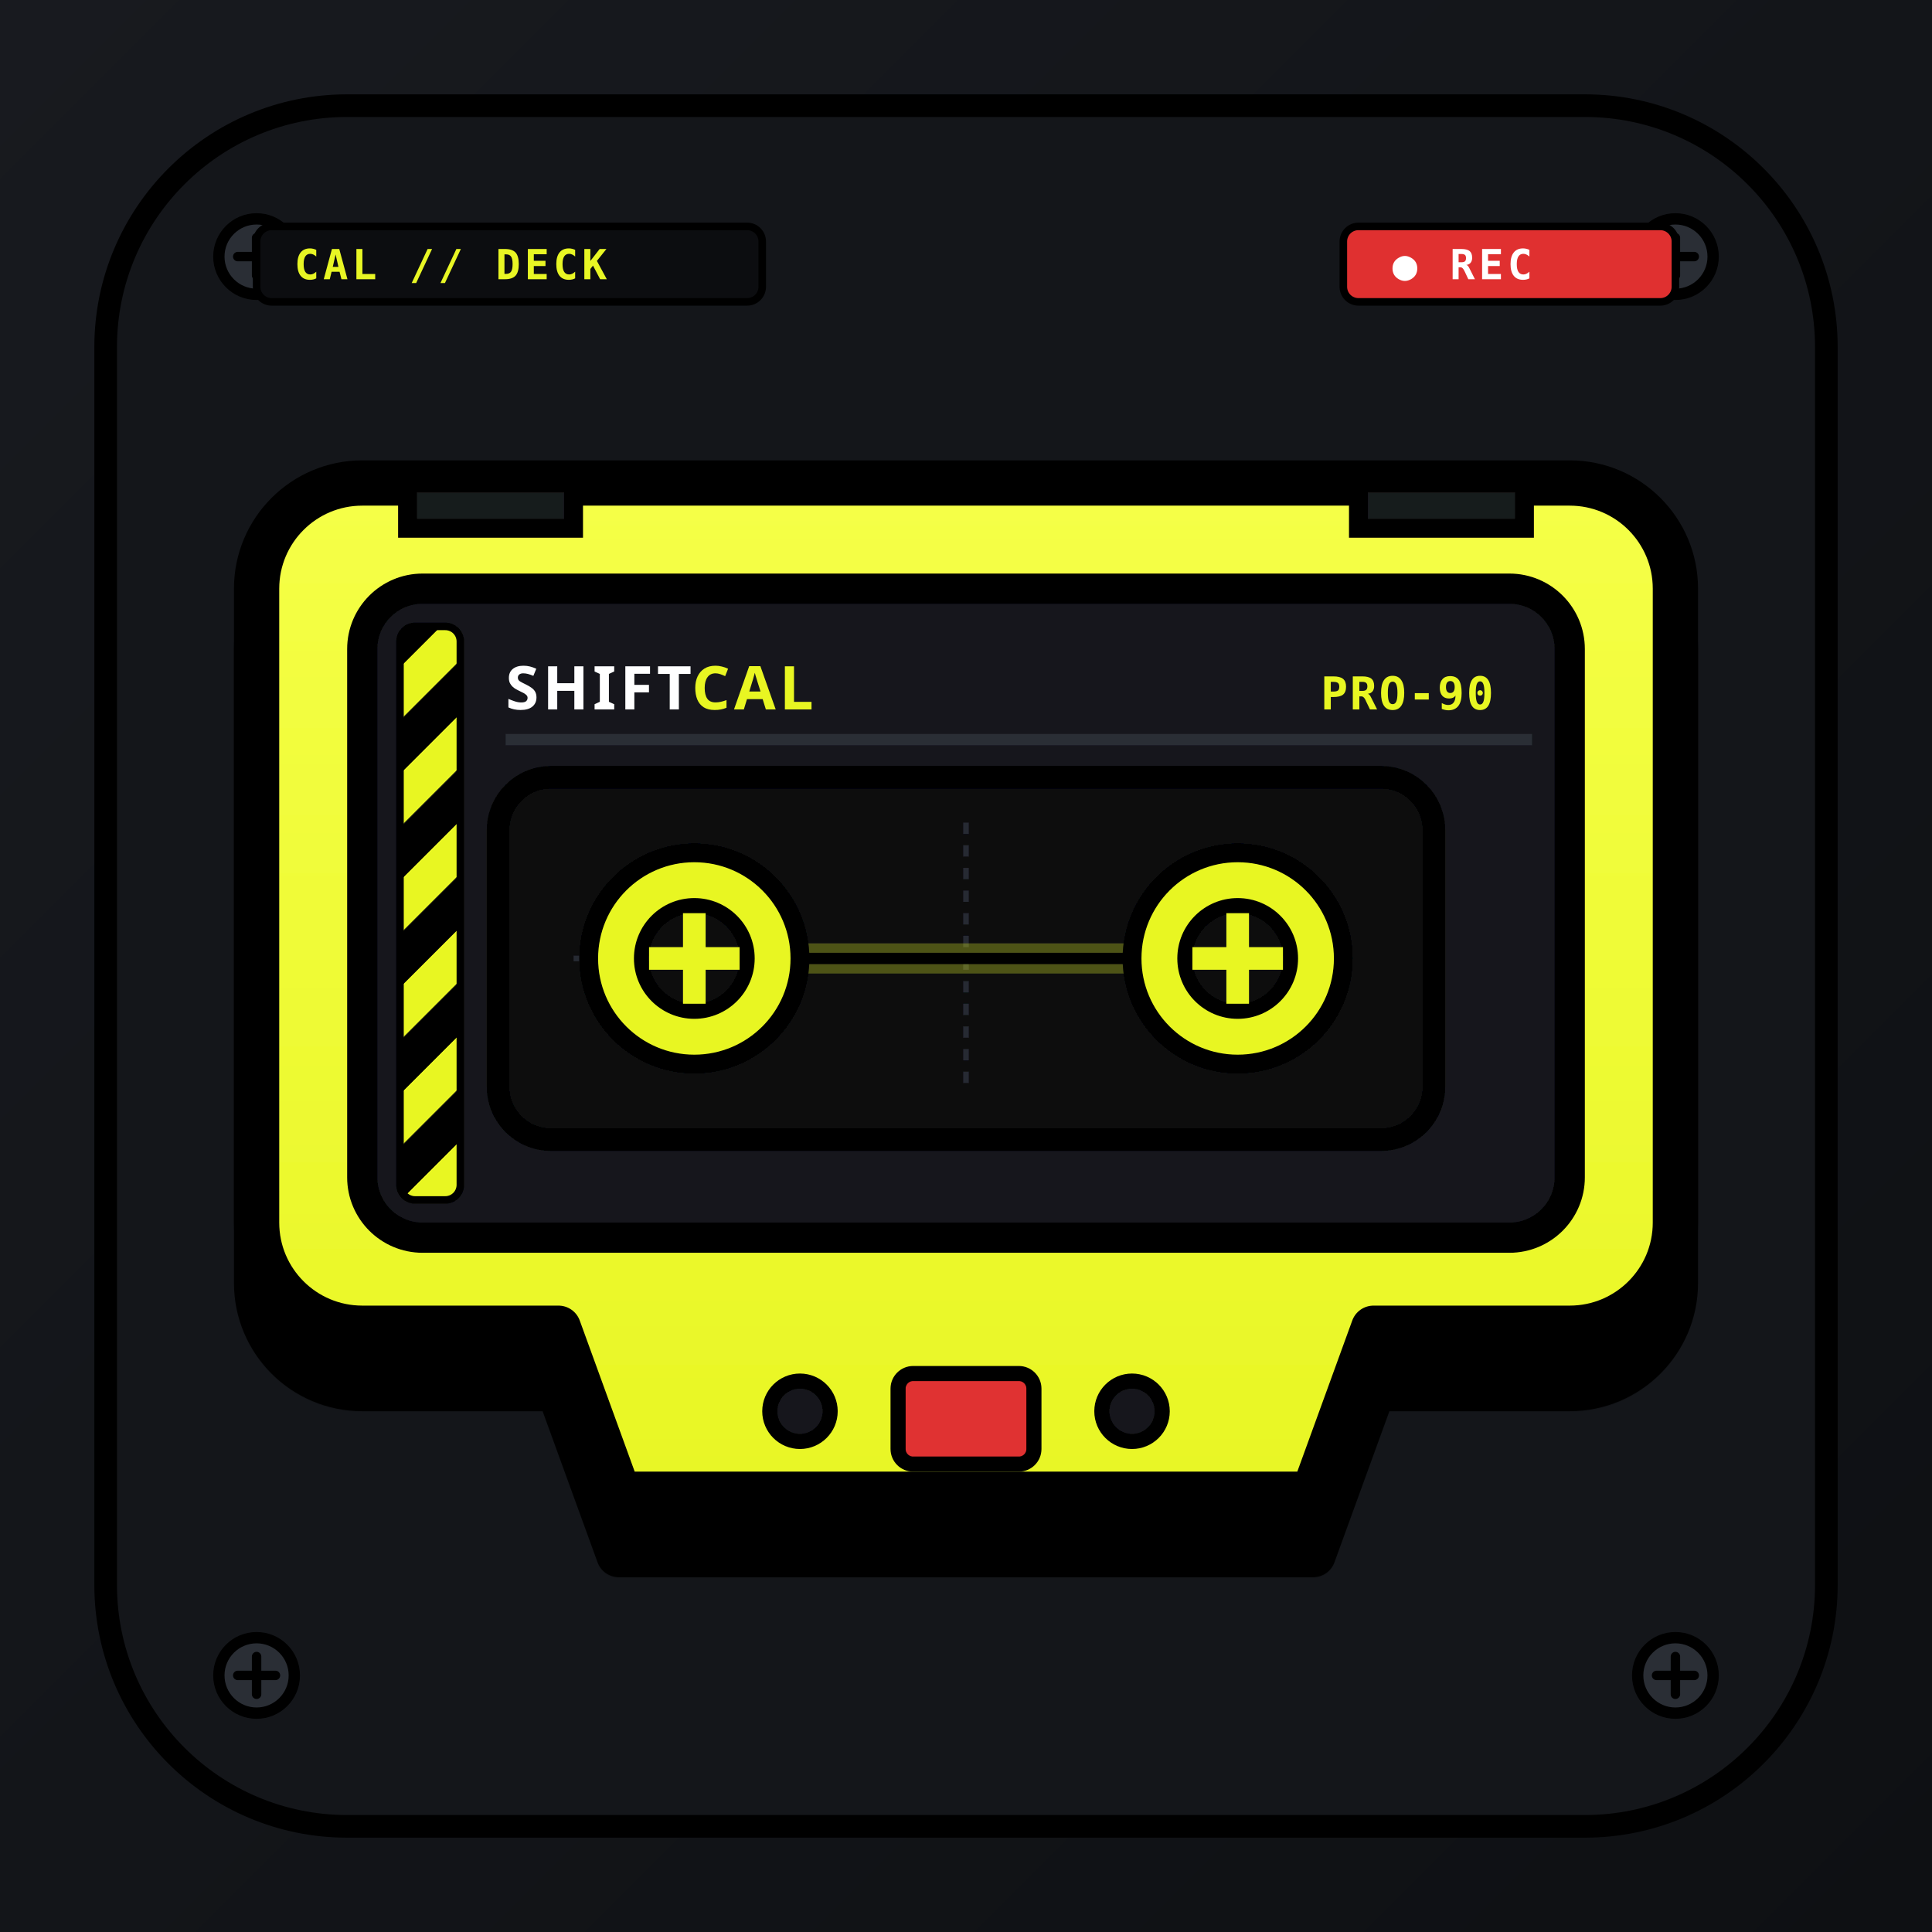
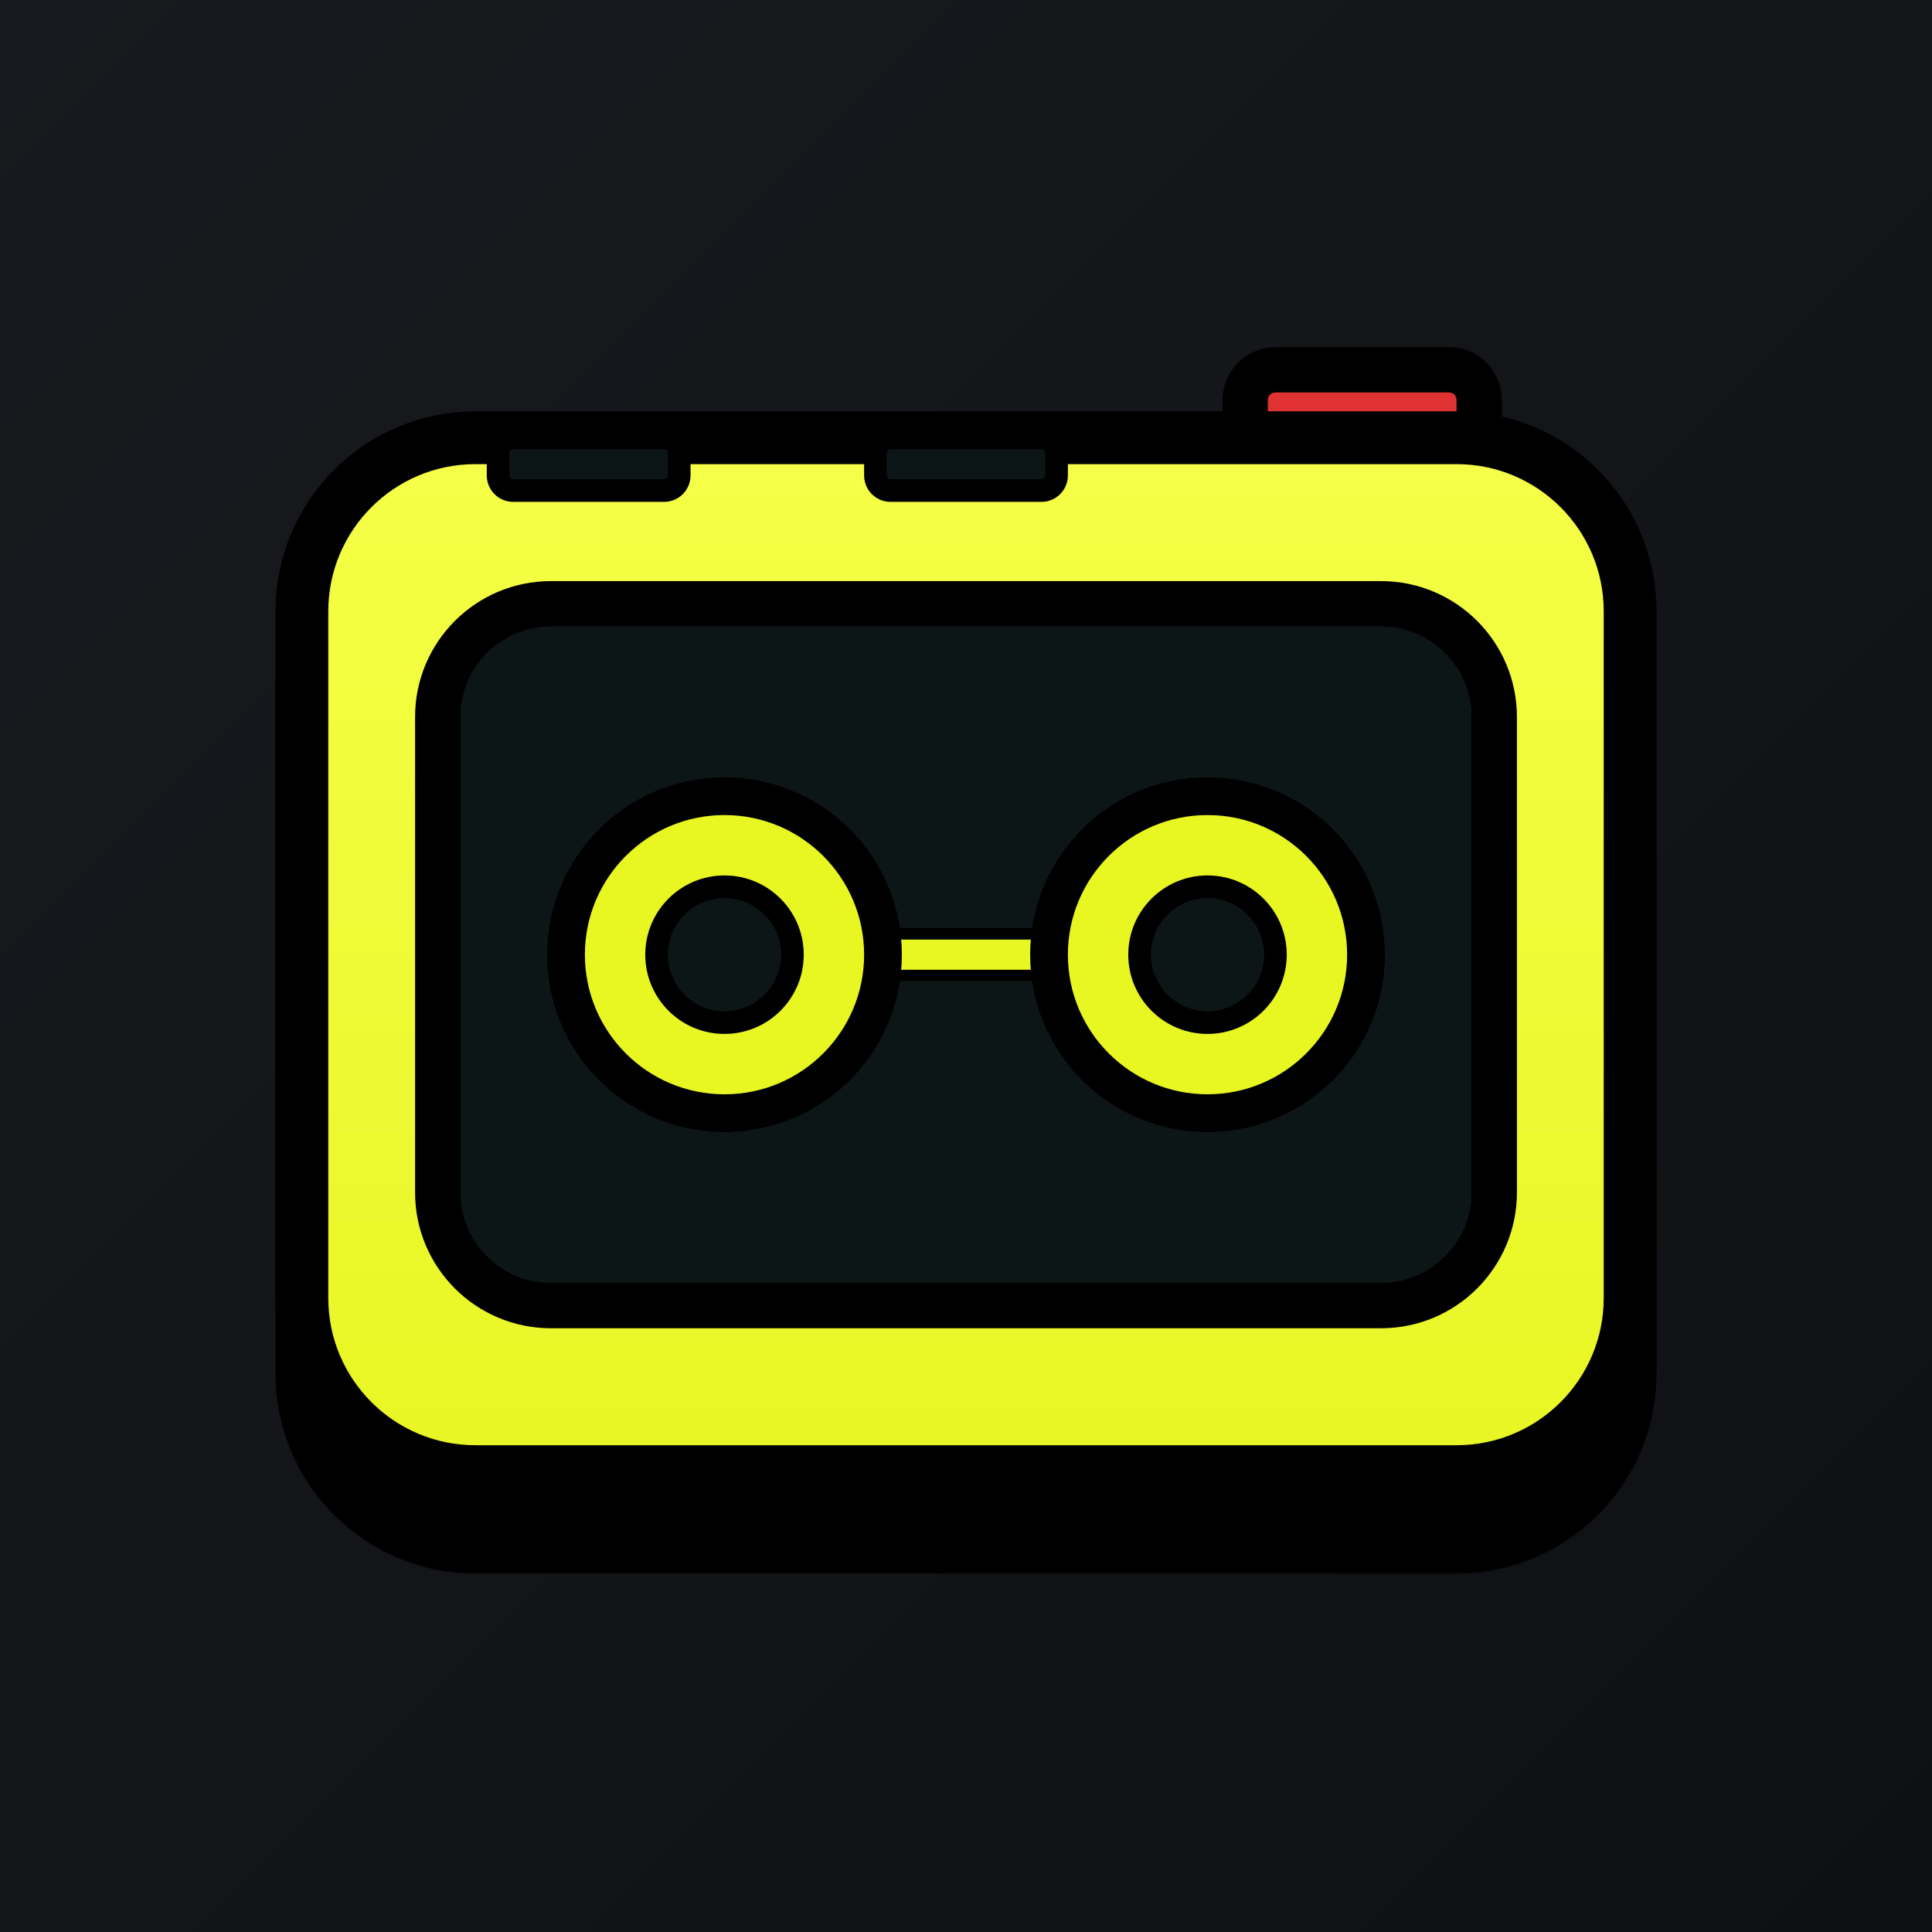
<svg xmlns="http://www.w3.org/2000/svg" viewBox="0 0 512 512" width="512" height="512">
  <defs>
    <linearGradient id="bgGrad" x1="0%" y1="0%" x2="100%" y2="100%">
      <stop offset="0%" stop-color="#181A1F" />
-       <stop offset="100%" stop-color="#0E1013" />
+       <stop offset="100%" stop-color="#0E1012" />
    </linearGradient>
    <linearGradient id="zzzYellow" x1="0%" y1="0%" x2="0%" y2="100%">
      <stop offset="0%" stop-color="#F5FF47" />
      <stop offset="100%" stop-color="#E8F624" />
    </linearGradient>
-     <pattern id="hazardStripe" width="20" height="20" patternUnits="userSpaceOnUse" patternTransform="rotate(45)">
-       <rect width="10" height="20" fill="#E8F624" />
-       <rect x="10" width="10" height="20" fill="#000000" />
-     </pattern>
-     <filter id="chassisShadow" x="-10%" y="-10%" width="120%" height="125%">
-       <feDropShadow dx="0" dy="16" stdDeviation="0" flood-color="#000000" flood-opacity="1" />
+     <filter id="cassetteShadow" x="-10%" y="-10%" width="120%" height="130%">
+       <feDropShadow dx="0" dy="20" stdDeviation="0" flood-color="#000000" flood-opacity="1" />
    </filter>
  </defs>
  <rect width="512" height="512" fill="url(#bgGrad)" />
-   <rect x="28" y="28" width="456" height="456" rx="64" fill="#14161A" stroke="#000000" stroke-width="6" />
-   <g fill="#2A2E35" stroke="#000000" stroke-width="3">
-     <circle cx="68" cy="68" r="10" />
-     <path d="M63 68h10M68 63v10" stroke="#000000" stroke-width="2.5" stroke-linecap="round" />
-     <circle cx="444" cy="68" r="10" />
-     <path d="M439 68h10M444 63v10" stroke="#000000" stroke-width="2.5" stroke-linecap="round" />
-     <circle cx="68" cy="444" r="10" />
-     <path d="M63 444h10M68 439v10" stroke="#000000" stroke-width="2.5" stroke-linecap="round" />
-     <circle cx="444" cy="444" r="10" />
-     <path d="M439 444h10M444 439v10" stroke="#000000" stroke-width="2.5" stroke-linecap="round" />
-   </g>
-   <g transform="translate(68, 60)">
-     <rect x="0" y="0" width="134" height="20" rx="4" fill="#0C0D10" stroke="#000000" stroke-width="2" />
-     <text x="10" y="14" font-family="'JetBrains Mono', 'SF Mono', monospace" font-size="11" font-weight="900" fill="#E8F624" letter-spacing="1">CAL // DECK</text>
-   </g>
-   <g transform="translate(356, 60)">
-     <rect x="0" y="0" width="88" height="20" rx="4" fill="#E03030" stroke="#000000" stroke-width="2" />
-     <text x="13" y="14" font-family="'JetBrains Mono', 'SF Mono', monospace" font-size="11" font-weight="900" fill="#FFFFFF" letter-spacing="1">● REC</text>
-   </g>
-   <g filter="url(#chassisShadow)">
-     <path d="       M 96,128        L 416,128        A 28,28 0 0 1 444,156        L 444,324        A 28,28 0 0 1 416,352        L 364,352        L 348,396        L 164,396        L 148,352        L 96,352        A 28,28 0 0 1 68,324        L 68,156        A 28,28 0 0 1 96,128        Z     " fill="url(#zzzYellow)" stroke="#000000" stroke-width="12" stroke-linejoin="round" />
-     <rect x="108" y="128" width="44" height="12" fill="#181A1F" stroke="#000000" stroke-width="5" />
-     <rect x="360" y="128" width="44" height="12" fill="#181A1F" stroke="#000000" stroke-width="5" />
-     <rect x="96" y="156" width="320" height="172" rx="16" fill="#15171C" stroke="#000000" stroke-width="8" />
-     <rect x="106" y="166" width="16" height="152" rx="4" fill="url(#hazardStripe)" stroke="#000000" stroke-width="2" />
-     <text x="134" y="188" font-family="'JetBrains Mono', 'Arial Black', sans-serif" font-size="16" font-weight="900" fill="#FFFFFF" letter-spacing="1">SHIFT<tspan fill="#E8F624">CAL</tspan>
-     </text>
-     <text x="350" y="188" font-family="'JetBrains Mono', monospace" font-size="12" font-weight="800" fill="#E8F624" letter-spacing="0.5">PRO-90</text>
-     <line x1="134" y1="196" x2="406" y2="196" stroke="#2A2E35" stroke-width="3" />
-     <g transform="translate(132, 206)">
-       <rect x="0" y="0" width="248" height="96" rx="14" fill="#0C0D10" stroke="#000000" stroke-width="6" />
-       <g stroke="#262930" stroke-width="1.5">
-         <line x1="124" y1="12" x2="124" y2="84" stroke-dasharray="3 3" />
-         <line x1="20" y1="48" x2="228" y2="48" stroke-dasharray="4 4" />
-       </g>
-       <path d="M 52,48 L 196,48" stroke="#E8F624" stroke-width="8" stroke-opacity="0.3" />
-       <path d="M 52,48 L 196,48" stroke="#000000" stroke-width="3" />
-       <g transform="translate(52, 48)">
-         <circle cx="0" cy="0" r="28" fill="#E8F624" stroke="#000000" stroke-width="5" />
-         <circle cx="0" cy="0" r="14" fill="#0C0D10" stroke="#000000" stroke-width="4" />
-         <rect x="-3" y="-12" width="6" height="24" fill="#E8F624" />
-         <rect x="-12" y="-3" width="24" height="6" fill="#E8F624" />
-       </g>
-       <g transform="translate(196, 48)">
-         <circle cx="0" cy="0" r="28" fill="#E8F624" stroke="#000000" stroke-width="5" />
-         <circle cx="0" cy="0" r="14" fill="#0C0D10" stroke="#000000" stroke-width="4" />
-         <rect x="-3" y="-12" width="6" height="24" fill="#E8F624" />
-         <rect x="-12" y="-3" width="24" height="6" fill="#E8F624" />
-       </g>
+   <g filter="url(#cassetteShadow)" transform="translate(0, -2)">
+     <rect x="330" y="100" width="62" height="26" rx="8" fill="#E03030" stroke="#000000" stroke-width="12" stroke-linejoin="round" />
+     <rect x="80" y="118" width="352" height="274" rx="46" fill="url(#zzzYellow)" stroke="#000000" stroke-width="14" stroke-linejoin="round" />
+     <rect x="132" y="118" width="48" height="14" rx="4" fill="#111215" stroke="#000000" stroke-width="6" />
+     <rect x="232" y="118" width="48" height="14" rx="4" fill="#111215" stroke="#000000" stroke-width="6" />
+     <rect x="116" y="162" width="280" height="186" rx="30" fill="#111215" stroke="#000000" stroke-width="12" />
+     <line x1="184" y1="255" x2="328" y2="255" stroke="#000000" stroke-width="14" stroke-linecap="round" />
+     <line x1="184" y1="255" x2="328" y2="255" stroke="#E8F624" stroke-width="8" stroke-linecap="round" />
+     <g transform="translate(192, 255)">
+       <circle cx="0" cy="0" r="42" fill="#E8F624" stroke="#000000" stroke-width="10" />
+       <circle cx="0" cy="0" r="18" fill="#111215" stroke="#000000" stroke-width="6" />
    </g>
-     <circle cx="212" cy="374" r="8" fill="#15171C" stroke="#000000" stroke-width="4" />
-     <circle cx="300" cy="374" r="8" fill="#15171C" stroke="#000000" stroke-width="4" />
-     <rect x="238" y="364" width="36" height="24" rx="4" fill="#E03030" stroke="#000000" stroke-width="4" />
+     <g transform="translate(320, 255)">
+       <circle cx="0" cy="0" r="42" fill="#E8F624" stroke="#000000" stroke-width="10" />
+       <circle cx="0" cy="0" r="18" fill="#111215" stroke="#000000" stroke-width="6" />
+     </g>
  </g>
</svg>
